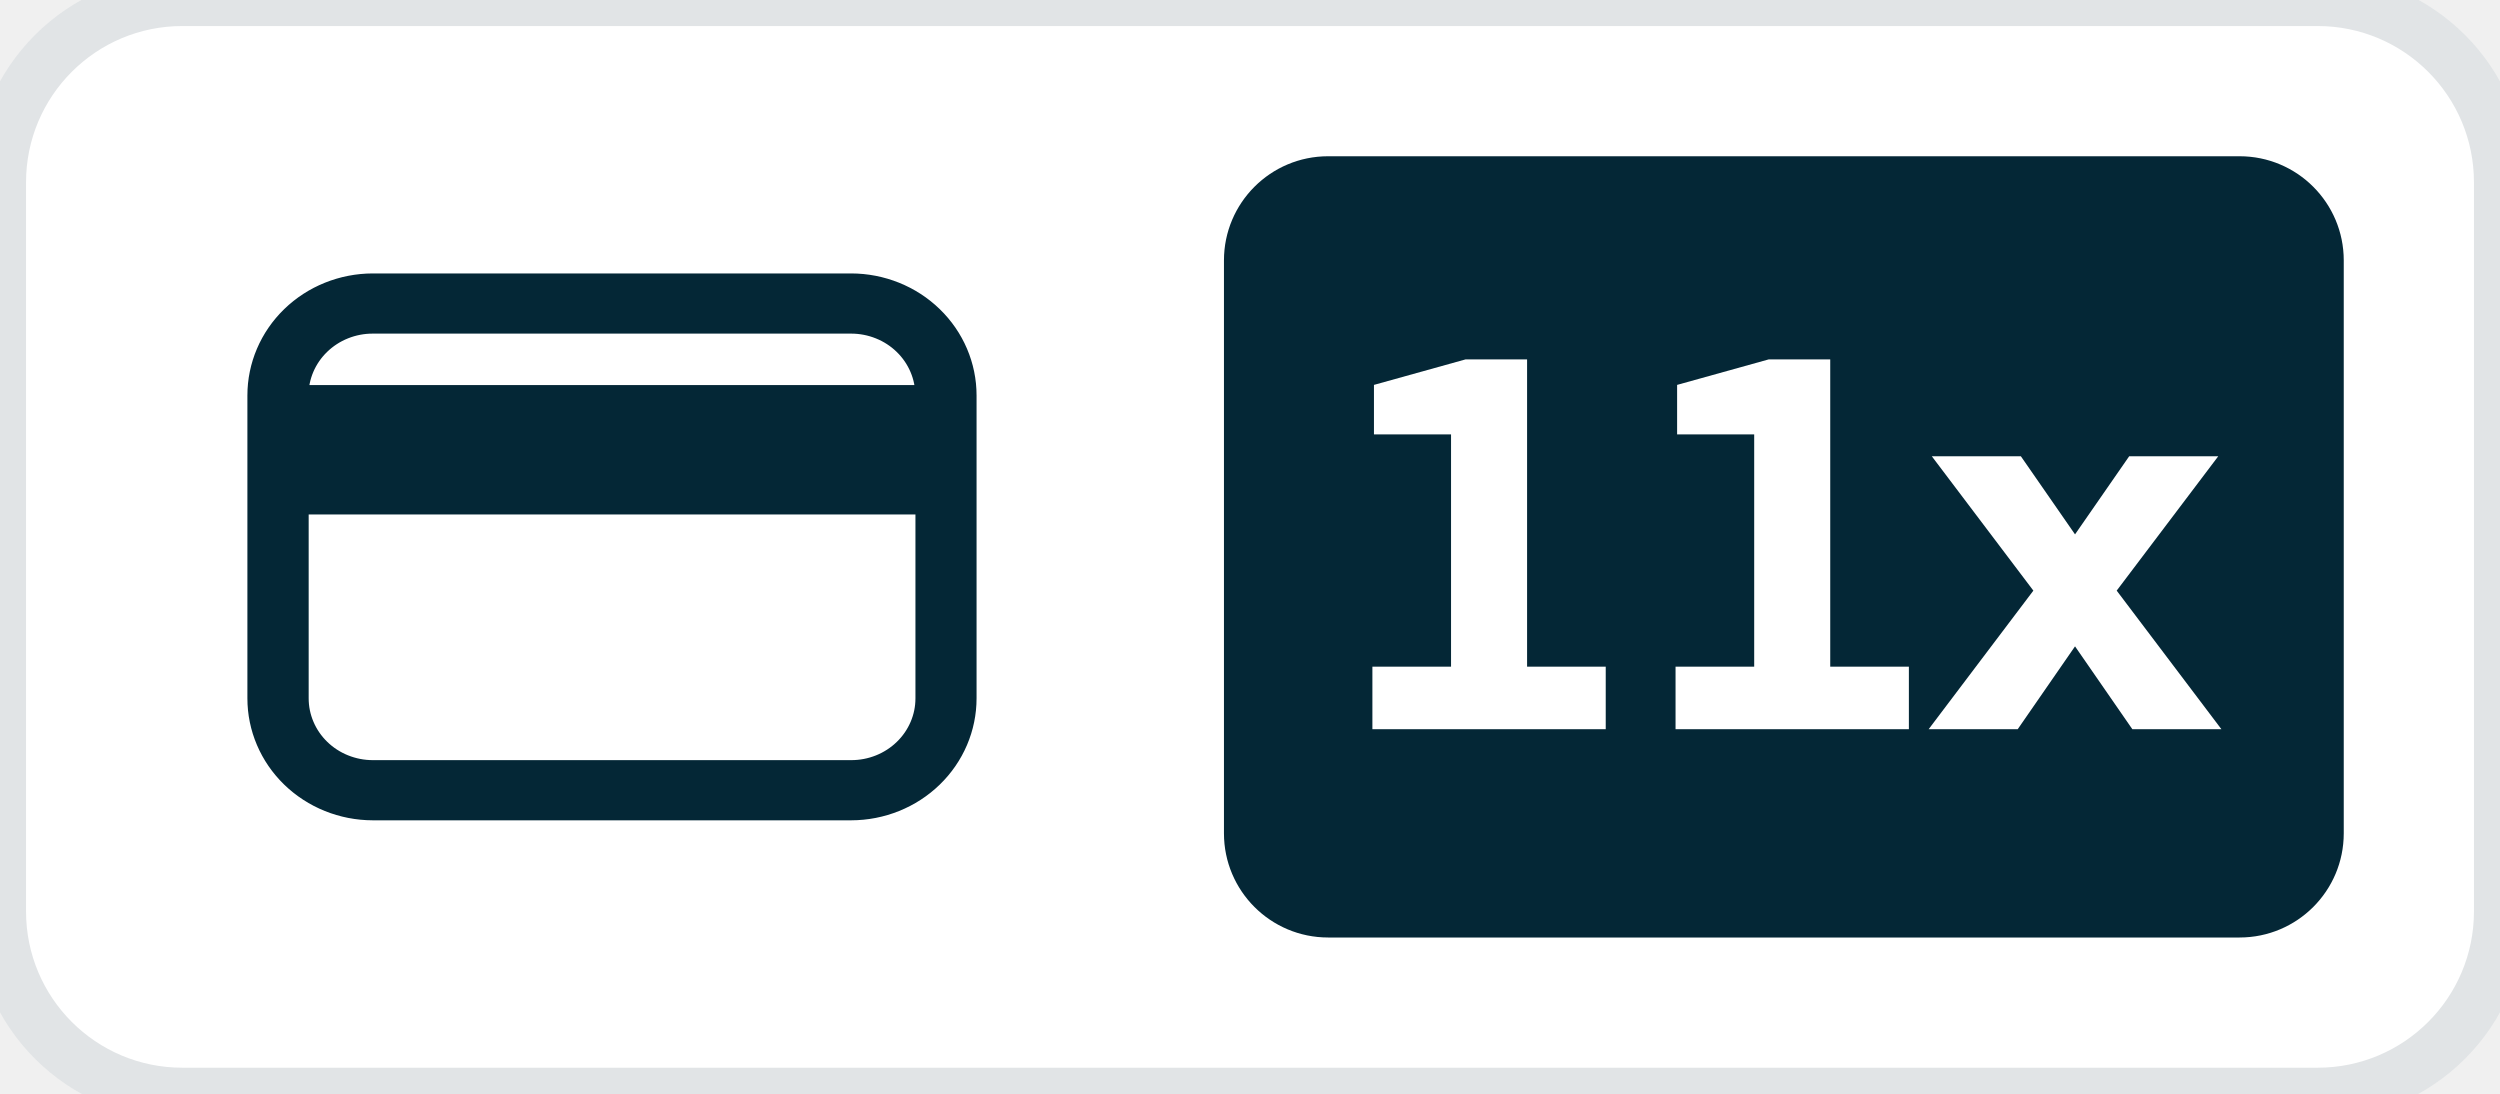
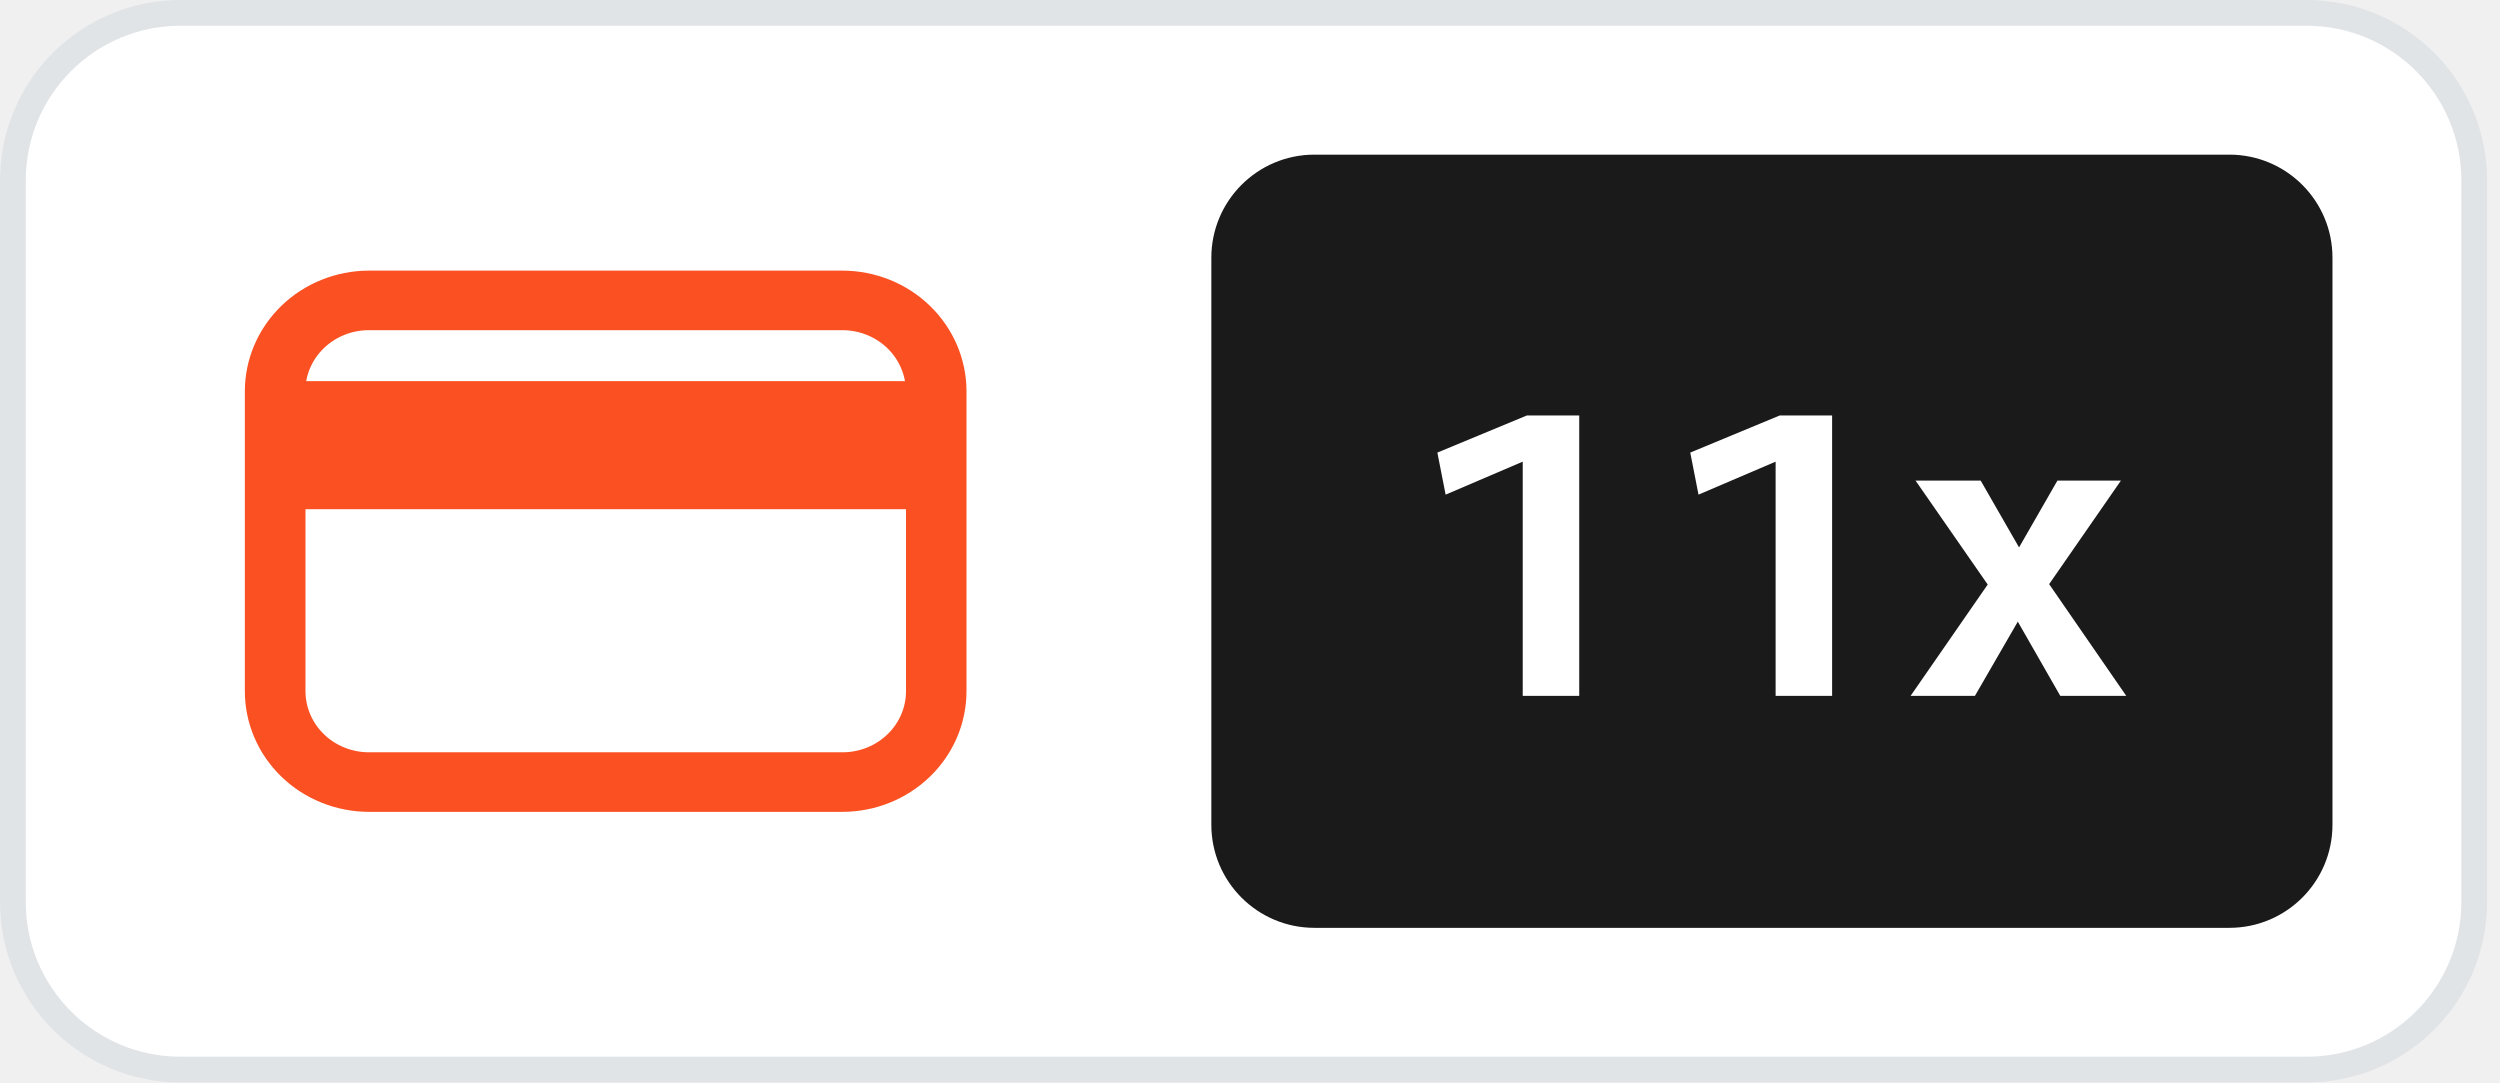
- <svg xmlns="http://www.w3.org/2000/svg" width="96" height="42" viewBox="0 0 96 42" fill="none">
-   <path d="M0 7C0 3.134 3.134 0 7 0H89C92.866 0 96 3.134 96 7V35C96 38.866 92.866 42 89 42H7C3.134 42 0 38.866 0 35V7Z" fill="white" />
-   <path d="M32.686 11H14.314C13.169 11.002 12.071 11.444 11.262 12.229C10.453 13.014 9.999 14.078 10 15.188V26.812C9.999 27.922 10.453 28.986 11.262 29.771C12.071 30.556 13.169 30.998 14.314 31H32.686C33.831 30.998 34.929 30.556 35.738 29.771C36.547 28.986 37.001 27.922 37 26.812V15.188C37.001 14.078 36.547 13.014 35.738 12.229C34.929 11.444 33.831 11.002 32.686 11ZM14.314 12.311H32.686C33.075 12.311 33.461 12.386 33.821 12.531C34.18 12.675 34.507 12.887 34.782 13.155C35.057 13.422 35.275 13.739 35.423 14.088C35.572 14.437 35.648 14.81 35.647 15.188V15.287H11.347V15.188C11.346 14.81 11.422 14.436 11.571 14.086C11.72 13.737 11.938 13.42 12.214 13.153C12.49 12.885 12.817 12.673 13.177 12.529C13.538 12.384 13.924 12.31 14.314 12.311ZM32.686 29.689H14.314C13.925 29.689 13.539 29.614 13.179 29.469C12.82 29.325 12.493 29.113 12.218 28.845C11.943 28.578 11.725 28.261 11.577 27.912C11.428 27.563 11.352 27.19 11.353 26.812V19.256H35.653V26.812C35.654 27.19 35.578 27.564 35.429 27.913C35.28 28.263 35.062 28.58 34.786 28.847C34.51 29.115 34.183 29.327 33.823 29.471C33.462 29.616 33.076 29.69 32.686 29.689Z" fill="#042736" stroke="#042736" />
-   <rect x="47" y="6" width="43" height="30" rx="4" fill="#042736" />
-   <path d="M61.66 25.6V28H52.7V25.6H55.72V16.68H52.76V14.78L56.28 13.8H58.64V25.6H61.66ZM73.301 25.6V28H64.341V25.6H67.361V16.68H64.401V14.78L67.921 13.8H70.281V25.6H73.301ZM85.181 17.52L81.281 22.68L85.301 28H81.881L79.681 24.82L77.481 28H74.061L78.081 22.68L74.181 17.52H77.601L79.681 20.52L81.761 17.52H85.181Z" fill="white" />
-   <path d="M7 1H89V-1H7V1ZM95 7V35H97V7H95ZM89 41H7V43H89V41ZM1 35V7H-1V35H1ZM7 41C3.686 41 1 38.314 1 35H-1C-1 39.418 2.582 43 7 43V41ZM95 35C95 38.314 92.314 41 89 41V43C93.418 43 97 39.418 97 35H95ZM89 1C92.314 1 95 3.686 95 7H97C97 2.582 93.418 -1 89 -1V1ZM7 -1C2.582 -1 -1 2.582 -1 7H1C1 3.686 3.686 1 7 1V-1Z" fill="#E1E4E6" />
+ <svg xmlns="http://www.w3.org/2000/svg" width="97" height="42" viewBox="0 0 97 42" fill="none">
+   <rect x="0.5" y="0.5" width="95.5" height="41" rx="6.5" fill="white" />
+   <path d="M32.686 11H14.314C13.169 11.002 12.071 11.444 11.262 12.229C10.453 13.014 9.999 14.078 10 15.188V26.812C9.999 27.922 10.453 28.986 11.262 29.771C12.071 30.556 13.169 30.998 14.314 31H32.686C33.831 30.998 34.929 30.556 35.738 29.771C36.547 28.986 37.001 27.922 37 26.812V15.188C37.001 14.078 36.547 13.014 35.738 12.229C34.929 11.444 33.831 11.002 32.686 11ZM14.314 12.311H32.686C33.075 12.311 33.461 12.386 33.821 12.531C34.18 12.675 34.507 12.887 34.782 13.155C35.057 13.422 35.275 13.739 35.423 14.088C35.572 14.437 35.648 14.81 35.647 15.188V15.287H11.347V15.188C11.346 14.81 11.422 14.436 11.571 14.086C11.72 13.737 11.938 13.42 12.214 13.153C12.49 12.885 12.817 12.673 13.177 12.529C13.538 12.384 13.924 12.31 14.314 12.311ZM32.686 29.689H14.314C13.925 29.689 13.539 29.614 13.179 29.469C12.82 29.325 12.493 29.113 12.218 28.845C11.943 28.578 11.725 28.261 11.577 27.912C11.428 27.563 11.352 27.19 11.353 26.812V19.256H35.653V26.812C35.654 27.19 35.578 27.564 35.429 27.913C35.28 28.263 35.062 28.58 34.786 28.847C34.51 29.115 34.183 29.327 33.823 29.471C33.462 29.616 33.076 29.69 32.686 29.689Z" fill="#FA5022" stroke="#FA5022" />
+   <rect x="47" y="6" width="43.5" height="30" rx="4" fill="#1A1A1A" />
+   <path d="M56.09 19.192L55.77 17.56L59.242 16.12H61.274V27H59.082V17.912L56.09 19.192ZM65.902 19.192L65.582 17.56L69.054 16.12H71.086V27H68.894V17.912L65.902 19.192ZM76.627 27H74.131L77.123 22.68L74.323 18.648H76.851L78.339 21.24L79.827 18.648H82.291L79.507 22.664L82.499 27H79.939L78.291 24.12L76.627 27Z" fill="white" />
+   <rect x="0.5" y="0.5" width="95.5" height="41" rx="6.5" stroke="#E1E4E6" />
</svg>
